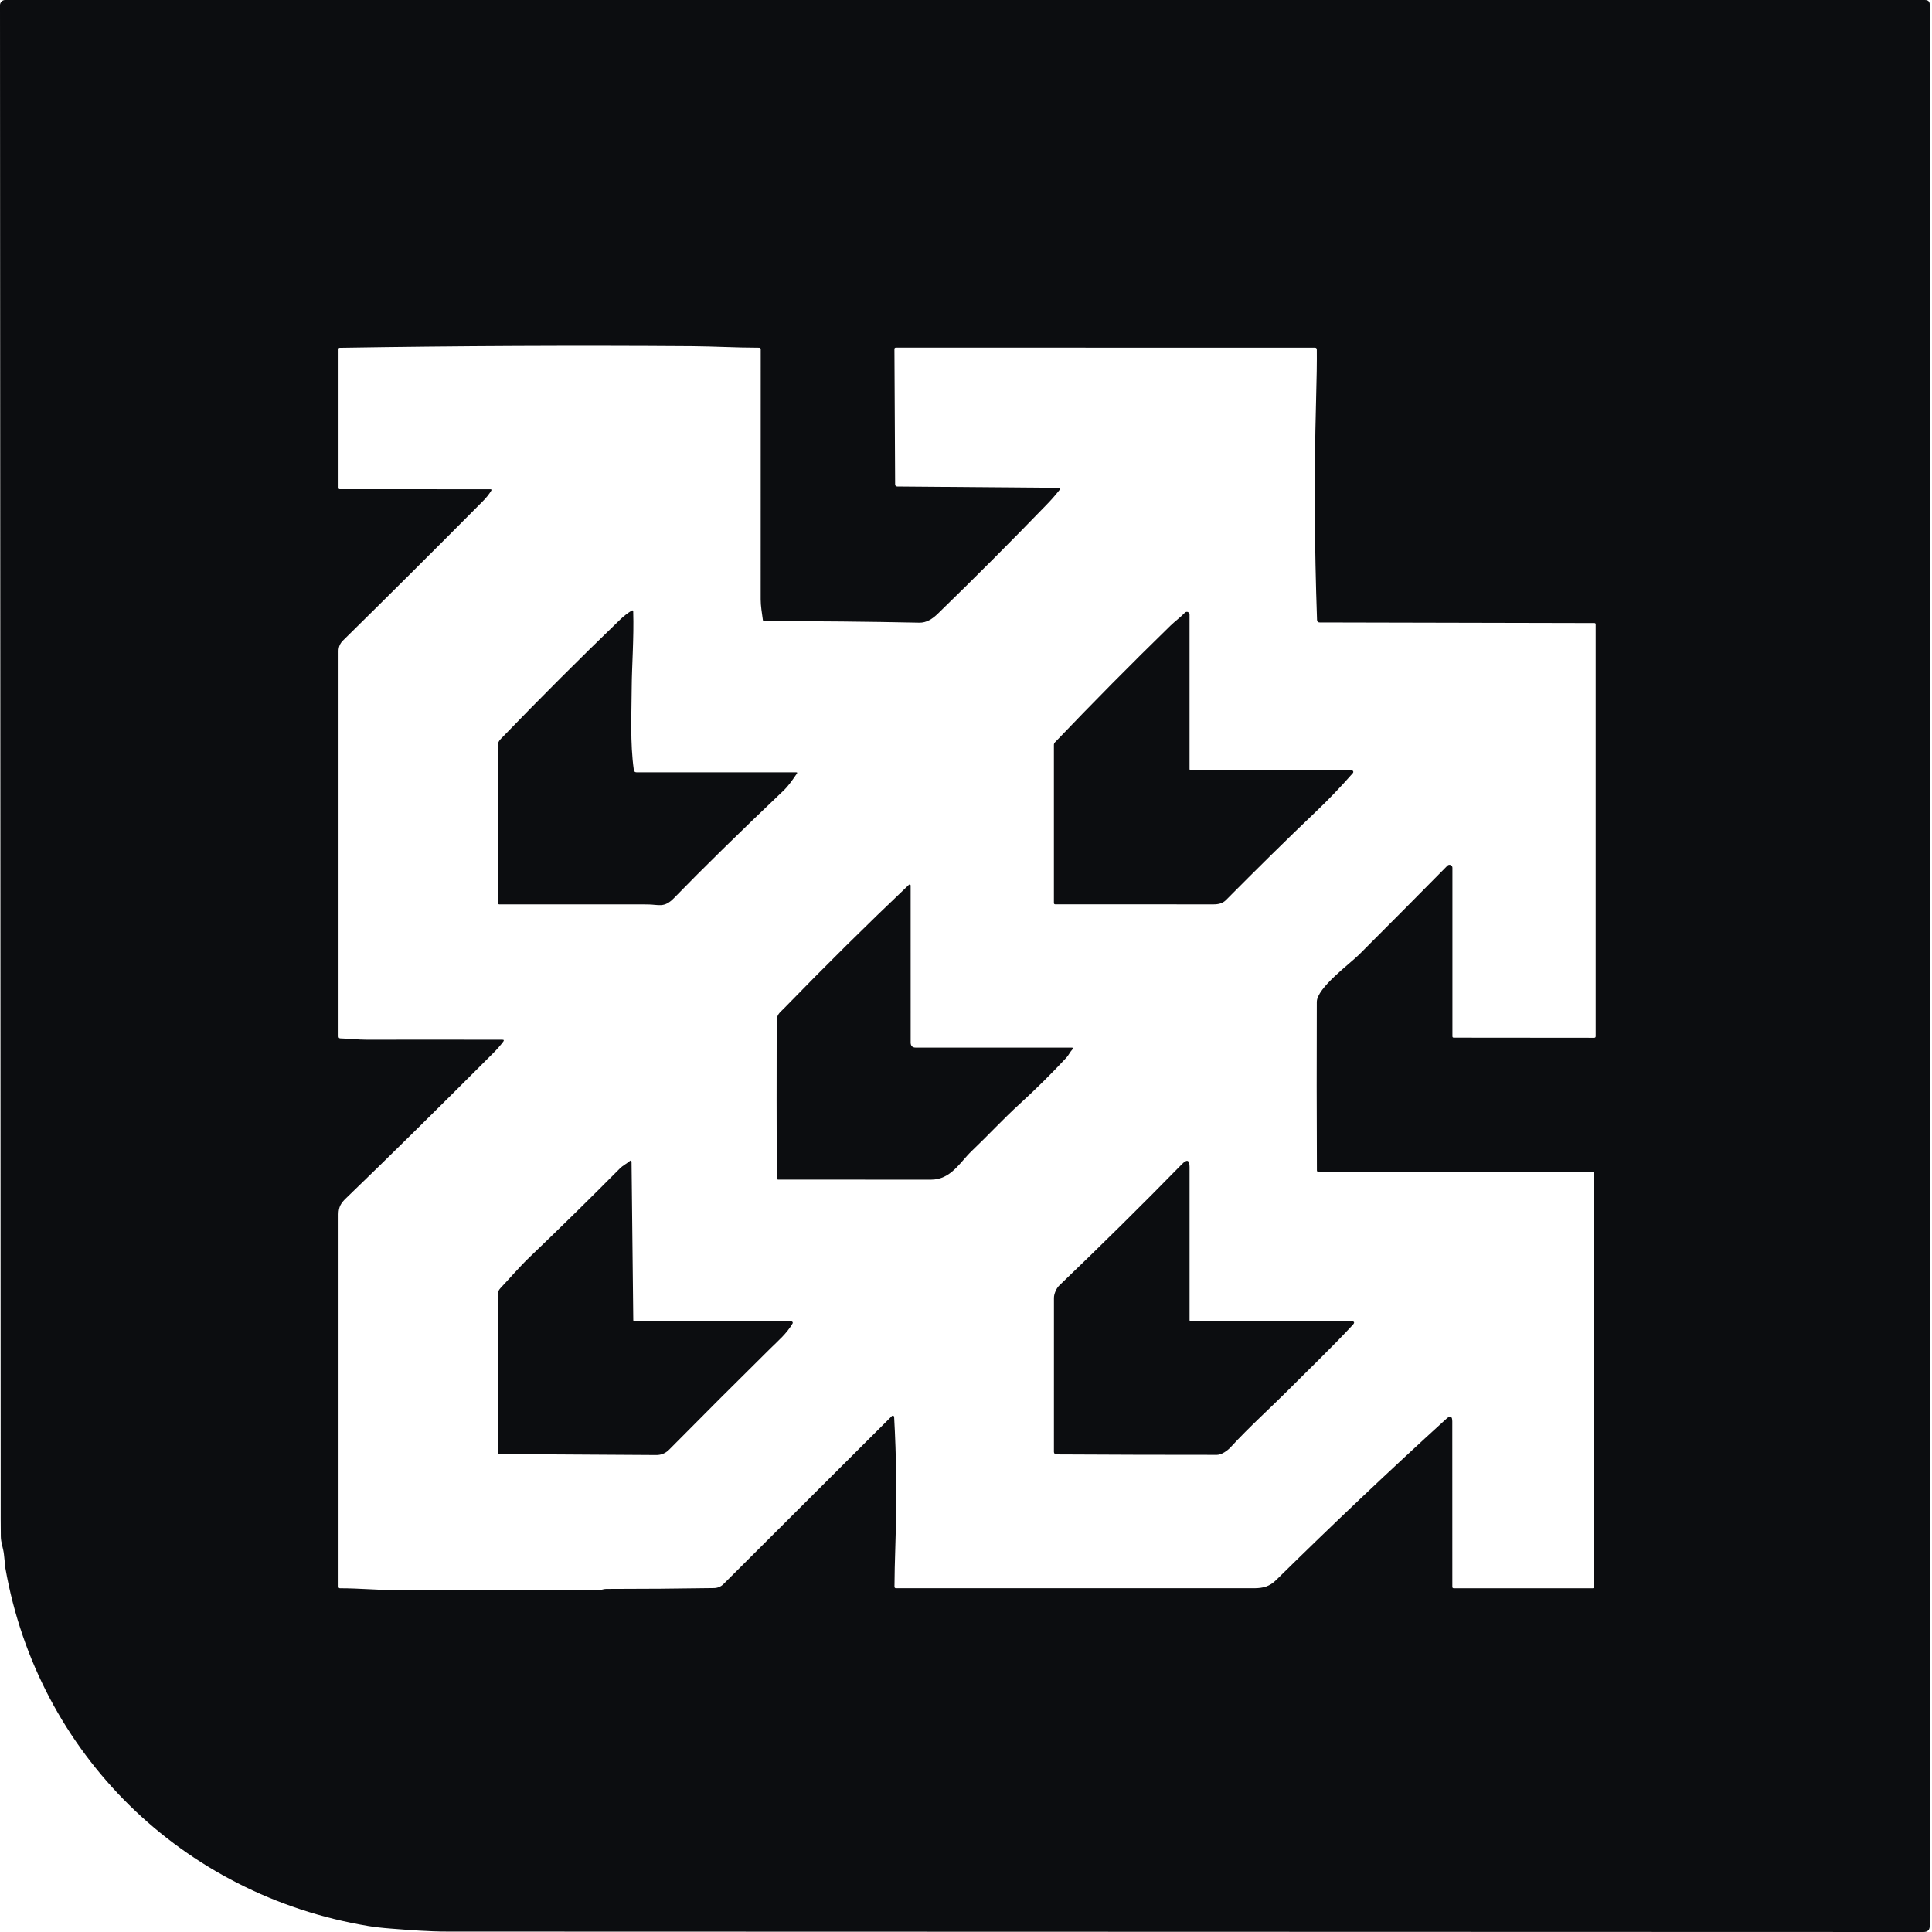
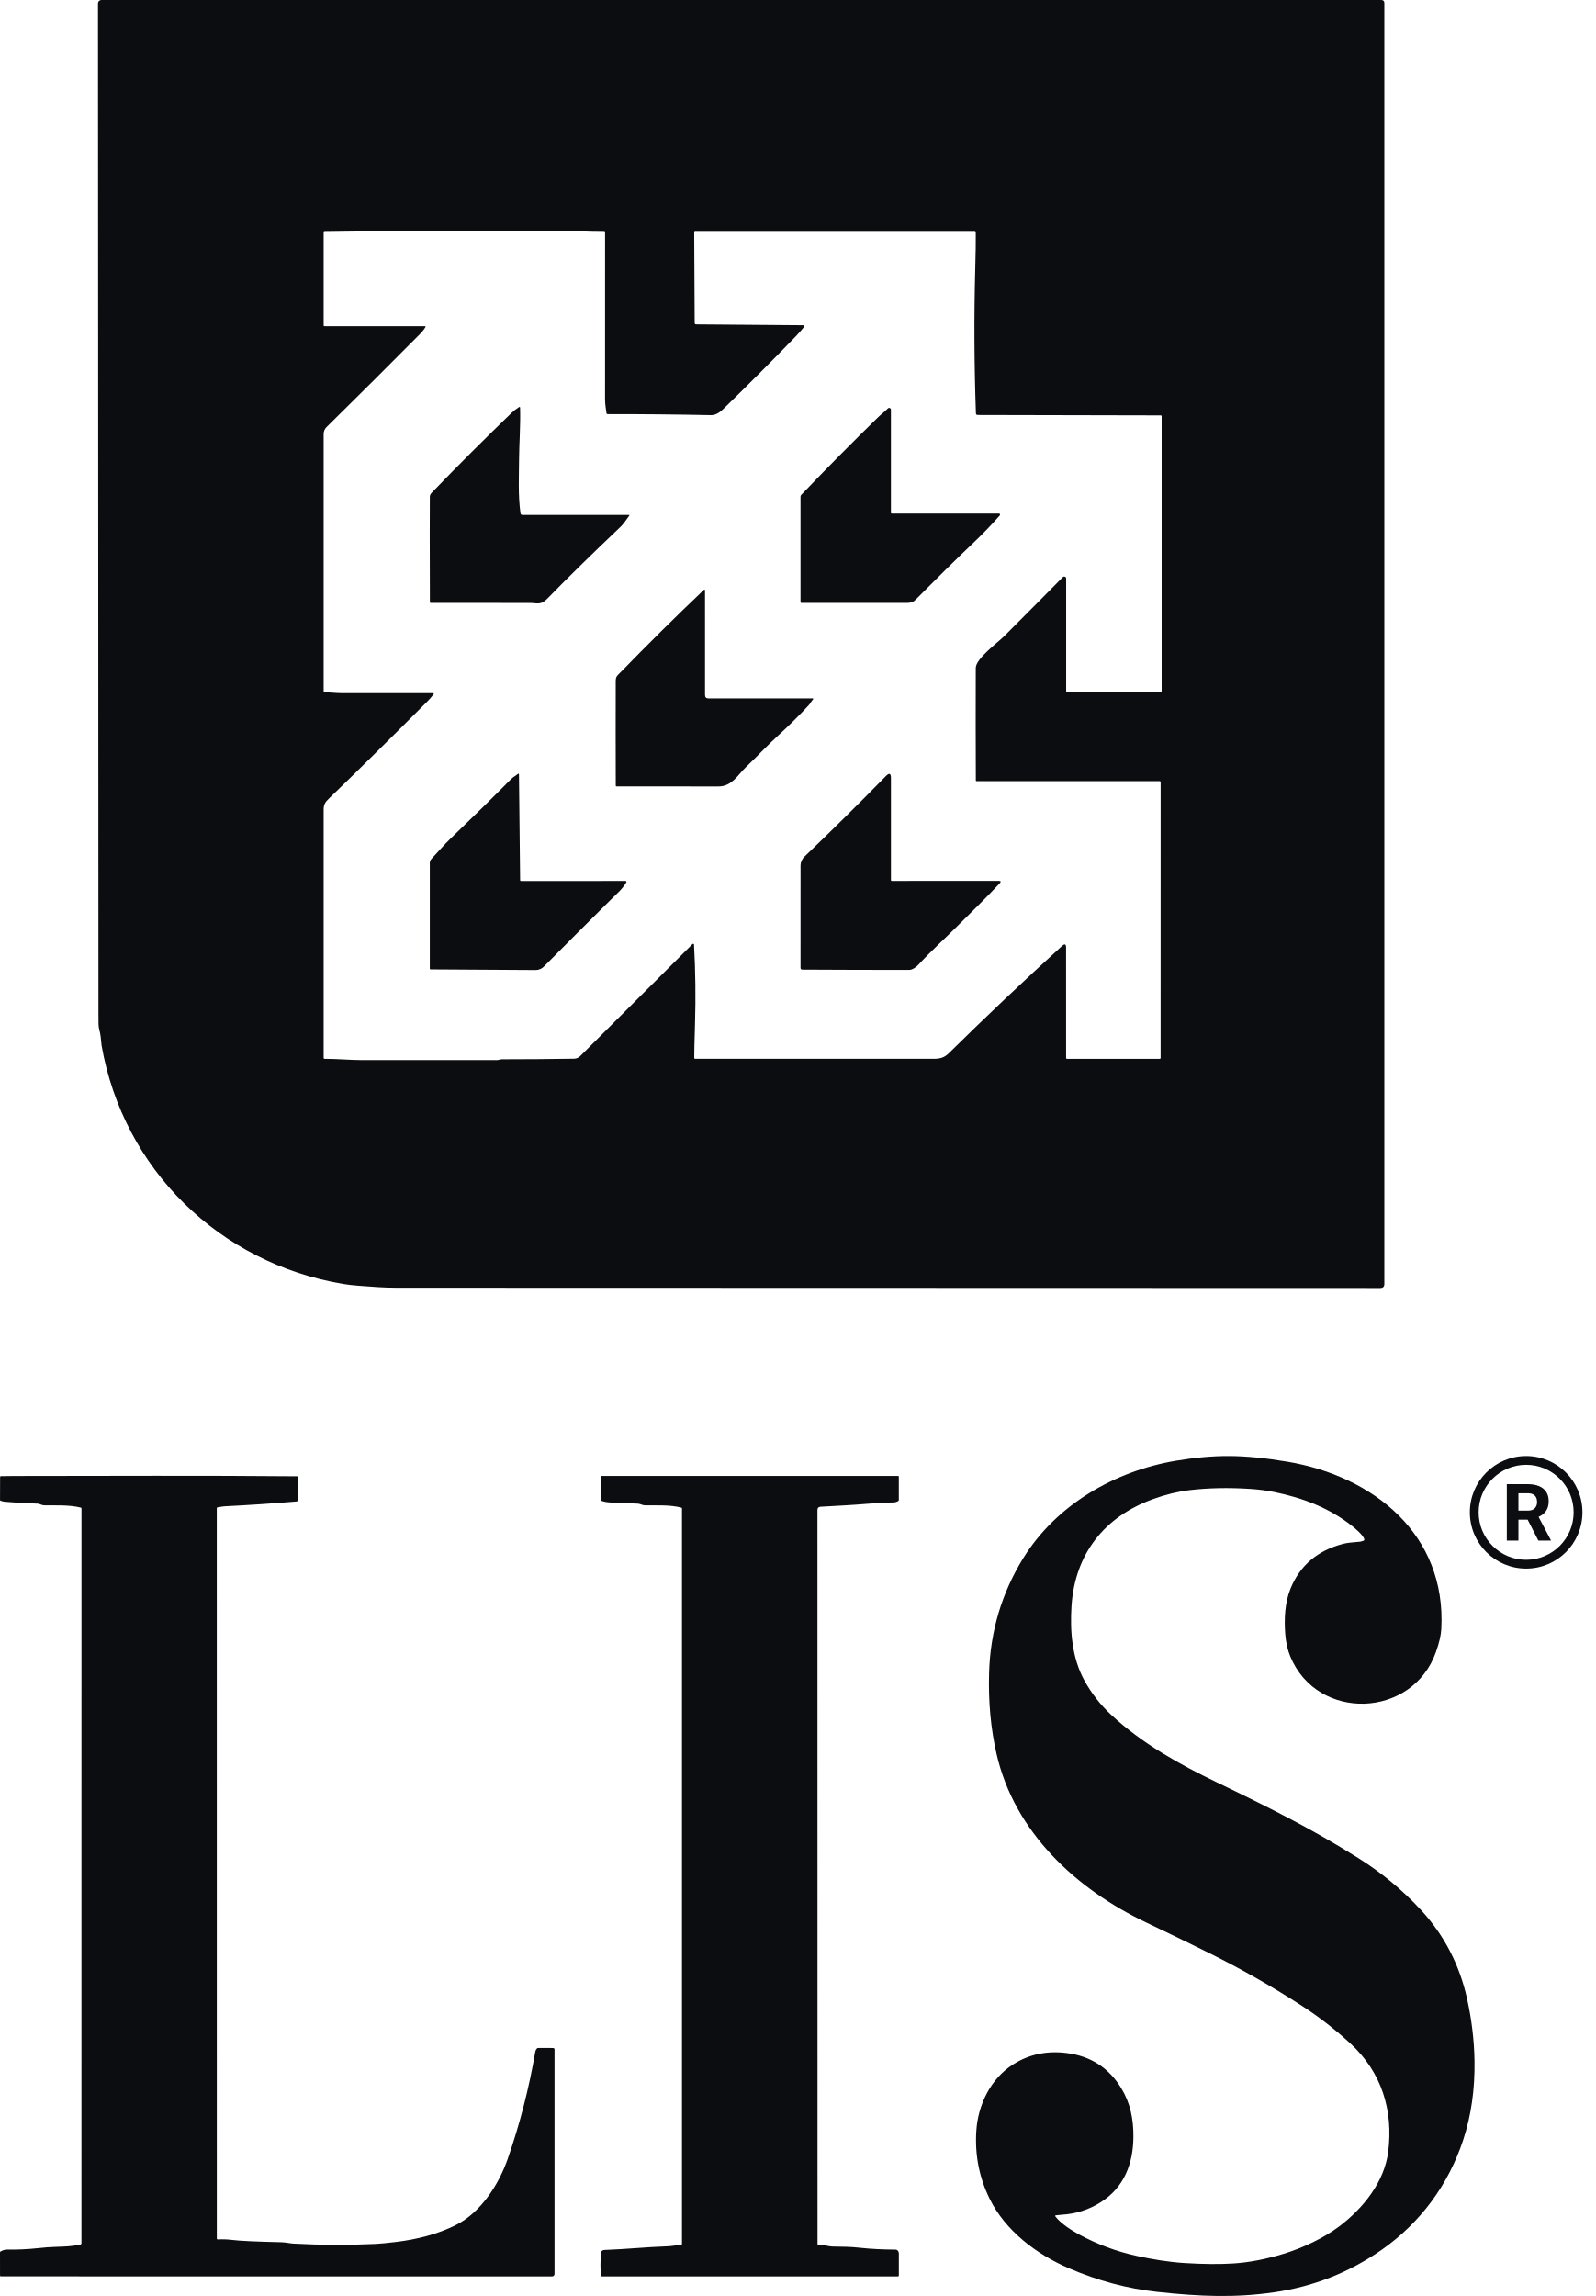
- <svg xmlns="http://www.w3.org/2000/svg" width="92" height="92" viewBox="0 0 92 92" fill="none">
-   <path d="M17.528 91.714C8.681 90.237 1.814 83.529 0.257 74.676C0.255 74.664 0.232 74.447 0.189 74.026C0.158 73.72 0.041 73.461 0.039 73.166C0.036 72.893 0.034 72.62 0.033 72.348C0.022 48.32 0.011 24.285 0 0.242C0 0.178 0.026 0.116 0.071 0.071C0.116 0.026 0.178 0 0.242 0L91.672 0.001C91.819 0.001 91.892 0.074 91.892 0.221V91.709C91.892 91.903 91.795 92 91.6 92C68.18 91.99 44.754 91.984 21.32 91.98C20.404 91.98 19.518 91.908 18.609 91.838C18.205 91.808 17.844 91.766 17.528 91.714ZM68.874 67.563C69.063 67.391 69.157 67.433 69.157 67.689L69.159 75.562C69.159 75.608 69.182 75.631 69.228 75.631H75.841C75.887 75.631 75.91 75.608 75.91 75.563L75.912 55.864C75.912 55.819 75.89 55.796 75.845 55.796H62.775C62.732 55.796 62.71 55.775 62.71 55.733C62.698 53.06 62.696 50.387 62.705 47.713C62.706 47.044 64.285 45.89 64.723 45.453C66.123 44.053 67.524 42.643 68.925 41.223C68.944 41.203 68.969 41.19 68.996 41.184C69.023 41.179 69.051 41.182 69.076 41.192C69.102 41.203 69.124 41.22 69.139 41.243C69.155 41.266 69.163 41.293 69.163 41.321V49.349C69.163 49.392 69.185 49.413 69.228 49.413L75.912 49.419C75.96 49.419 75.984 49.395 75.984 49.347V29.73C75.984 29.689 75.964 29.669 75.923 29.669L62.845 29.64C62.761 29.64 62.718 29.599 62.716 29.515C62.593 26.023 62.577 22.593 62.667 19.223C62.7 18.036 62.712 17.177 62.705 16.646C62.704 16.585 62.673 16.555 62.613 16.555L42.664 16.553C42.615 16.553 42.591 16.578 42.592 16.626L42.625 23.058C42.626 23.13 42.662 23.166 42.732 23.166L50.399 23.228C50.411 23.228 50.424 23.232 50.434 23.238C50.445 23.245 50.453 23.254 50.458 23.265C50.464 23.277 50.466 23.289 50.464 23.301C50.463 23.314 50.458 23.325 50.45 23.335C50.26 23.576 50.059 23.805 49.848 24.022C48.148 25.78 46.42 27.512 44.665 29.217C44.401 29.473 44.12 29.658 43.778 29.651C41.318 29.6 38.858 29.576 36.397 29.579C36.355 29.579 36.332 29.558 36.326 29.516C36.283 29.191 36.223 28.86 36.223 28.537C36.221 24.574 36.222 20.607 36.225 16.636C36.225 16.584 36.198 16.557 36.144 16.557C35.074 16.557 33.968 16.492 32.941 16.485C27.357 16.445 21.77 16.471 16.181 16.561C16.141 16.561 16.121 16.581 16.121 16.622V23.229C16.121 23.273 16.142 23.295 16.185 23.295L23.345 23.296C23.406 23.296 23.42 23.322 23.388 23.372C23.283 23.543 23.149 23.71 22.984 23.875C20.766 26.11 18.547 28.321 16.325 30.508C16.261 30.572 16.209 30.648 16.174 30.731C16.139 30.815 16.121 30.905 16.121 30.995V49.354C16.121 49.416 16.151 49.447 16.213 49.448C16.636 49.458 17.05 49.512 17.464 49.511C19.615 49.506 21.77 49.507 23.928 49.512C23.995 49.512 24.009 49.539 23.97 49.593C23.845 49.765 23.683 49.95 23.483 50.151C20.736 52.902 18.402 55.204 16.479 57.057C16.242 57.284 16.121 57.469 16.121 57.822C16.121 63.733 16.121 69.645 16.121 75.558C16.121 75.607 16.145 75.631 16.194 75.631C17.097 75.63 18.051 75.722 18.89 75.722C22.095 75.723 25.301 75.723 28.507 75.722C28.631 75.722 28.727 75.663 28.864 75.663C30.594 75.663 32.309 75.649 34.01 75.622C34.175 75.618 34.333 75.551 34.45 75.434L42.471 67.431C42.48 67.422 42.491 67.416 42.503 67.414C42.514 67.411 42.527 67.412 42.538 67.417C42.549 67.421 42.559 67.429 42.566 67.439C42.574 67.448 42.578 67.46 42.578 67.472C42.683 69.356 42.707 71.254 42.648 73.168C42.611 74.367 42.593 75.162 42.594 75.554C42.594 75.604 42.62 75.63 42.672 75.63C48.349 75.632 54.027 75.632 59.705 75.63C60.167 75.63 60.465 75.54 60.776 75.233C63.48 72.571 66.179 70.015 68.874 67.563Z" fill="#0C0D10" />
-   <path d="M30.182 36.663C30.193 36.739 30.237 36.778 30.315 36.778L37.916 36.779C37.964 36.779 37.974 36.798 37.947 36.837C37.688 37.22 37.487 37.479 37.345 37.614C35.201 39.652 33.453 41.368 32.099 42.761C31.62 43.256 31.373 43.067 30.814 43.067C28.469 43.067 26.124 43.066 23.778 43.065C23.732 43.065 23.71 43.042 23.71 42.996C23.697 39.181 23.696 36.676 23.706 35.481C23.707 35.38 23.753 35.282 23.846 35.187C25.708 33.258 27.603 31.363 29.532 29.502C29.697 29.343 29.876 29.203 30.07 29.082C30.123 29.049 30.151 29.063 30.153 29.126C30.192 30.321 30.087 31.776 30.082 32.692C30.075 34.002 30 35.364 30.182 36.663Z" fill="#0C0D10" />
-   <path d="M56.712 36.683L64.367 36.684C64.382 36.684 64.396 36.689 64.408 36.697C64.42 36.704 64.43 36.716 64.436 36.729C64.442 36.742 64.444 36.757 64.442 36.771C64.44 36.785 64.434 36.799 64.425 36.81C63.858 37.457 63.275 38.067 62.674 38.639C61.217 40.025 59.795 41.436 58.379 42.861C58.224 43.017 58.026 43.065 57.791 43.065C55.279 43.067 52.765 43.067 50.252 43.063C50.208 43.063 50.186 43.041 50.186 42.998V35.473C50.186 35.425 50.202 35.385 50.234 35.351C52.039 33.462 53.874 31.608 55.74 29.789C55.943 29.591 56.212 29.396 56.425 29.174C56.442 29.155 56.465 29.143 56.49 29.138C56.515 29.132 56.541 29.134 56.565 29.144C56.588 29.153 56.608 29.17 56.623 29.191C56.637 29.212 56.645 29.237 56.645 29.262V36.616C56.645 36.661 56.667 36.683 56.712 36.683Z" fill="#0C0D10" />
-   <path d="M43.609 49.886H51.028C51.107 49.886 51.12 49.914 51.067 49.971C50.952 50.095 50.884 50.255 50.77 50.376C50.067 51.131 49.334 51.856 48.574 52.551C47.774 53.28 47.056 54.062 46.275 54.806C45.715 55.339 45.286 56.174 44.334 56.174C41.907 56.175 39.482 56.175 37.059 56.171C37.012 56.171 36.989 56.147 36.988 56.1C36.98 53.61 36.979 51.124 36.985 48.642C36.985 48.299 37.124 48.233 37.342 48.009C39.291 46.002 41.272 44.043 43.285 42.13C43.292 42.124 43.3 42.12 43.309 42.118C43.318 42.117 43.327 42.118 43.335 42.121C43.344 42.125 43.351 42.131 43.356 42.138C43.361 42.146 43.364 42.155 43.364 42.164L43.365 49.642C43.365 49.804 43.446 49.886 43.609 49.886Z" fill="#0C0D10" />
-   <path d="M30.225 62.928L37.686 62.925C37.698 62.925 37.709 62.929 37.719 62.934C37.729 62.94 37.737 62.949 37.743 62.958C37.749 62.968 37.752 62.98 37.752 62.991C37.751 63.002 37.748 63.013 37.742 63.023C37.449 63.518 37.078 63.824 36.675 64.222C35.031 65.847 33.424 67.453 31.854 69.041C31.776 69.12 31.684 69.182 31.581 69.225C31.479 69.267 31.37 69.289 31.259 69.288L23.77 69.242C23.726 69.242 23.704 69.22 23.704 69.176V61.65C23.704 61.537 23.747 61.428 23.825 61.346C24.285 60.859 24.733 60.33 25.216 59.867C26.671 58.474 28.108 57.063 29.526 55.633C29.653 55.505 29.837 55.415 29.98 55.294C30.042 55.243 30.073 55.258 30.074 55.339L30.156 62.858C30.156 62.905 30.179 62.928 30.225 62.928Z" fill="#0C0D10" />
-   <path d="M56.71 62.922L64.341 62.918C64.498 62.918 64.523 62.976 64.416 63.092C63.403 64.183 62.324 65.211 61.274 66.265C60.593 66.95 59.459 67.978 58.612 68.905C58.466 69.067 58.176 69.279 57.955 69.279C55.444 69.28 52.894 69.273 50.303 69.258C50.272 69.258 50.242 69.245 50.221 69.224C50.199 69.202 50.187 69.172 50.187 69.142C50.185 66.707 50.185 64.26 50.188 61.801C50.188 61.607 50.306 61.342 50.446 61.209C52.423 59.316 54.371 57.39 56.289 55.43C56.527 55.187 56.646 55.235 56.646 55.575V62.859C56.646 62.901 56.667 62.922 56.71 62.922Z" fill="#0C0D10" />
+ <svg xmlns="http://www.w3.org/2000/svg" width="114" height="164" viewBox="0 0 114 164" fill="none">
+   <path d="M24.528 91.714C15.681 90.237 8.814 83.529 7.257 74.676C7.255 74.664 7.232 74.447 7.189 74.026C7.158 73.72 7.041 73.461 7.039 73.166C7.036 72.893 7.034 72.62 7.033 72.348C7.022 48.32 7.011 24.285 7 0.242C7 0.178 7.026 0.116 7.071 0.071C7.116 0.026 7.178 0 7.242 0L98.672 0.001C98.819 0.001 98.892 0.074 98.892 0.221V91.709C98.892 91.903 98.795 92 98.6 92C75.18 91.99 51.754 91.984 28.32 91.98C27.404 91.98 26.518 91.908 25.609 91.838C25.205 91.808 24.844 91.766 24.528 91.714ZM75.874 67.563C76.063 67.391 76.157 67.433 76.157 67.689L76.159 75.562C76.159 75.608 76.182 75.631 76.228 75.631H82.841C82.887 75.631 82.91 75.608 82.91 75.563L82.912 55.864C82.912 55.819 82.89 55.796 82.845 55.796H69.775C69.732 55.796 69.71 55.775 69.71 55.733C69.698 53.06 69.696 50.387 69.705 47.713C69.706 47.044 71.285 45.89 71.723 45.453C73.123 44.053 74.524 42.643 75.925 41.223C75.944 41.203 75.969 41.19 75.996 41.184C76.023 41.179 76.051 41.182 76.076 41.192C76.102 41.203 76.124 41.22 76.139 41.243C76.155 41.266 76.163 41.293 76.163 41.321V49.349C76.163 49.392 76.185 49.413 76.228 49.413L82.912 49.419C82.96 49.419 82.984 49.395 82.984 49.347V29.73C82.984 29.689 82.964 29.669 82.923 29.669L69.845 29.64C69.761 29.64 69.718 29.599 69.716 29.515C69.593 26.023 69.576 22.593 69.668 19.223C69.7 18.036 69.712 17.177 69.705 16.646C69.704 16.585 69.673 16.555 69.613 16.555L49.664 16.553C49.615 16.553 49.591 16.578 49.592 16.626L49.625 23.058C49.626 23.13 49.662 23.166 49.732 23.166L57.399 23.228C57.411 23.228 57.424 23.232 57.434 23.238C57.445 23.245 57.453 23.254 57.458 23.265C57.464 23.277 57.466 23.289 57.464 23.301C57.463 23.314 57.458 23.325 57.45 23.335C57.26 23.576 57.059 23.805 56.848 24.022C55.148 25.78 53.42 27.512 51.665 29.217C51.401 29.473 51.12 29.658 50.778 29.651C48.318 29.6 45.858 29.576 43.397 29.579C43.355 29.579 43.332 29.558 43.326 29.516C43.283 29.191 43.223 28.86 43.223 28.537C43.221 24.574 43.222 20.607 43.225 16.636C43.225 16.584 43.198 16.557 43.144 16.557C42.074 16.557 40.968 16.492 39.941 16.485C34.357 16.445 28.77 16.471 23.181 16.561C23.141 16.561 23.121 16.581 23.121 16.622V23.229C23.121 23.273 23.142 23.295 23.185 23.295L30.345 23.296C30.406 23.296 30.42 23.322 30.388 23.372C30.283 23.543 30.149 23.71 29.984 23.875C27.766 26.11 25.547 28.321 23.325 30.508C23.261 30.572 23.209 30.648 23.174 30.731C23.139 30.815 23.121 30.905 23.121 30.995V49.354C23.121 49.416 23.151 49.447 23.213 49.448C23.636 49.458 24.05 49.512 24.464 49.511C26.615 49.506 28.77 49.507 30.928 49.512C30.995 49.512 31.009 49.539 30.97 49.593C30.845 49.765 30.683 49.95 30.483 50.151C27.736 52.902 25.402 55.204 23.479 57.057C23.242 57.284 23.121 57.469 23.121 57.822C23.121 63.733 23.121 69.645 23.121 75.558C23.121 75.607 23.145 75.631 23.194 75.631C24.097 75.63 25.051 75.722 25.89 75.722C29.095 75.723 32.301 75.723 35.507 75.722C35.631 75.722 35.727 75.663 35.864 75.663C37.594 75.663 39.309 75.649 41.01 75.622C41.175 75.618 41.333 75.551 41.45 75.434L49.471 67.431C49.48 67.422 49.491 67.416 49.503 67.414C49.514 67.411 49.527 67.412 49.538 67.417C49.549 67.421 49.559 67.429 49.566 67.439C49.574 67.448 49.578 67.46 49.578 67.472C49.683 69.356 49.707 71.254 49.648 73.168C49.611 74.367 49.593 75.162 49.594 75.554C49.594 75.604 49.62 75.63 49.672 75.63C55.349 75.632 61.027 75.632 66.705 75.63C67.168 75.63 67.465 75.54 67.776 75.233C70.48 72.571 73.179 70.015 75.874 67.563Z" fill="#0C0D10" />
+   <path d="M37.182 36.663C37.193 36.739 37.237 36.778 37.315 36.778L44.916 36.779C44.964 36.779 44.974 36.798 44.947 36.837C44.688 37.22 44.487 37.479 44.345 37.614C42.201 39.652 40.453 41.368 39.099 42.761C38.62 43.256 38.373 43.067 37.814 43.067C35.469 43.067 33.124 43.066 30.778 43.065C30.732 43.065 30.71 43.042 30.71 42.996C30.697 39.181 30.696 36.676 30.706 35.481C30.707 35.38 30.753 35.282 30.846 35.187C32.708 33.258 34.603 31.363 36.532 29.502C36.697 29.343 36.876 29.203 37.07 29.082C37.123 29.049 37.151 29.063 37.153 29.126C37.192 30.321 37.087 31.776 37.082 32.692C37.075 34.002 37 35.364 37.182 36.663Z" fill="#0C0D10" />
+   <path d="M63.712 36.683L71.367 36.684C71.382 36.684 71.396 36.689 71.408 36.697C71.42 36.704 71.43 36.716 71.436 36.729C71.442 36.742 71.444 36.757 71.442 36.771C71.44 36.785 71.434 36.799 71.425 36.81C70.858 37.457 70.275 38.067 69.674 38.639C68.217 40.025 66.795 41.436 65.379 42.861C65.224 43.017 65.026 43.065 64.791 43.065C62.279 43.067 59.765 43.067 57.252 43.063C57.208 43.063 57.186 43.041 57.186 42.998V35.473C57.186 35.425 57.202 35.385 57.234 35.351C59.039 33.462 60.874 31.608 62.74 29.789C62.943 29.591 63.212 29.396 63.425 29.174C63.442 29.155 63.465 29.143 63.49 29.138C63.515 29.132 63.541 29.134 63.565 29.144C63.588 29.153 63.608 29.17 63.623 29.191C63.637 29.212 63.645 29.237 63.645 29.262V36.616C63.645 36.661 63.667 36.683 63.712 36.683Z" fill="#0C0D10" />
+   <path d="M50.609 49.886H58.028C58.107 49.886 58.12 49.914 58.067 49.971C57.952 50.095 57.884 50.255 57.77 50.376C57.067 51.131 56.334 51.856 55.574 52.551C54.774 53.28 54.056 54.062 53.275 54.806C52.715 55.339 52.286 56.174 51.334 56.174C48.907 56.175 46.482 56.175 44.059 56.171C44.012 56.171 43.989 56.147 43.988 56.1C43.98 53.61 43.979 51.124 43.985 48.642C43.985 48.299 44.124 48.233 44.342 48.009C46.291 46.002 48.272 44.043 50.285 42.13C50.292 42.124 50.3 42.12 50.309 42.118C50.318 42.117 50.327 42.118 50.335 42.121C50.344 42.125 50.351 42.131 50.356 42.138C50.361 42.146 50.364 42.155 50.364 42.164L50.365 49.642C50.365 49.804 50.446 49.886 50.609 49.886Z" fill="#0C0D10" />
+   <path d="M37.225 62.928L44.686 62.925C44.698 62.925 44.709 62.929 44.719 62.934C44.729 62.94 44.737 62.949 44.743 62.958C44.749 62.968 44.752 62.98 44.752 62.991C44.751 63.002 44.748 63.013 44.742 63.023C44.449 63.518 44.078 63.824 43.675 64.222C42.031 65.847 40.424 67.453 38.854 69.041C38.776 69.12 38.684 69.182 38.581 69.225C38.479 69.267 38.37 69.289 38.259 69.288L30.77 69.242C30.726 69.242 30.704 69.22 30.704 69.176V61.65C30.704 61.537 30.747 61.428 30.825 61.346C31.285 60.859 31.733 60.33 32.216 59.867C33.671 58.474 35.108 57.063 36.526 55.633C36.653 55.505 36.837 55.415 36.98 55.294C37.042 55.243 37.073 55.258 37.074 55.339L37.156 62.858C37.156 62.905 37.179 62.928 37.225 62.928Z" fill="#0C0D10" />
+   <path d="M63.71 62.922L71.341 62.918C71.498 62.918 71.523 62.976 71.416 63.092C70.403 64.183 69.324 65.211 68.274 66.265C67.593 66.95 66.459 67.978 65.612 68.905C65.466 69.067 65.176 69.279 64.955 69.279C62.444 69.28 59.894 69.273 57.303 69.258C57.272 69.258 57.242 69.245 57.221 69.224C57.199 69.202 57.187 69.172 57.187 69.142C57.185 66.707 57.185 64.26 57.188 61.801C57.188 61.607 57.306 61.342 57.446 61.209C59.423 59.316 61.371 57.39 63.289 55.43C63.527 55.187 63.646 55.235 63.646 55.575V62.859C63.646 62.901 63.667 62.922 63.71 62.922Z" fill="#0C0D10" />
+   <path d="M75.389 158.314C75.776 158.837 76.637 159.364 77.1 159.614C78.397 160.316 79.767 160.824 81.211 161.139C82.34 161.385 83.464 161.574 84.638 161.648C85.99 161.732 87.162 161.741 88.155 161.674C89.273 161.598 90.459 161.367 91.712 160.982C93.097 160.554 94.564 159.862 95.669 159.03C97.37 157.75 98.896 155.853 99.168 153.702C99.546 150.721 98.686 148.006 96.469 145.964C95.385 144.966 94.25 144.082 93.064 143.313C90.903 141.91 88.667 140.637 86.356 139.492C84.879 138.76 83.395 138.04 81.905 137.333C76.879 134.95 72.467 130.873 71.187 125.27C70.776 123.473 70.599 121.552 70.657 119.509C70.741 116.54 71.549 113.812 73.082 111.322C75.45 107.475 79.631 105.074 84.004 104.337C85.369 104.107 86.638 103.994 87.811 104C89.015 104.006 90.401 104.142 91.968 104.406C98.106 105.44 103.328 109.59 102.961 116.358C102.938 116.799 102.811 117.346 102.581 117.997C100.902 122.753 94.108 122.985 92.173 118.317C91.978 117.844 91.857 117.307 91.811 116.706C91.73 115.626 91.785 114.478 92.186 113.484C92.857 111.823 94.113 110.752 95.953 110.272C96.19 110.21 96.59 110.16 97.154 110.12C97.198 110.117 97.286 110.093 97.417 110.046C97.447 110.036 97.462 110.015 97.461 109.984C97.457 109.694 96.742 109.119 96.587 108.997C94.953 107.704 93.06 106.985 91.012 106.57C90.484 106.462 89.918 106.389 89.315 106.349C87.765 106.249 86.32 106.278 84.982 106.437C84.15 106.535 83.283 106.747 82.38 107.073C78.898 108.326 76.784 110.993 76.545 114.727C76.429 116.527 76.585 118.441 77.472 120.048C77.977 120.964 78.618 121.782 79.394 122.502C81.589 124.536 84.24 126.019 86.918 127.307C90.712 129.134 93.662 130.605 97.03 132.718C98.685 133.757 100.174 134.989 101.495 136.413C103.16 138.21 104.264 140.342 104.799 142.753C105.132 144.253 105.31 145.739 105.333 147.21C105.364 149.241 105.095 151.12 104.527 152.846C103.471 156.056 101.466 158.768 98.71 160.696C96.395 162.316 93.835 163.329 91.027 163.735C88.267 164.135 85.767 164.047 82.647 163.705C80.528 163.473 78.429 162.91 76.35 162.015C74.02 161.012 71.819 159.328 70.703 157.069C69.949 155.543 69.63 153.915 69.746 152.185C69.871 150.324 70.774 148.481 72.359 147.467C73.499 146.737 74.785 146.463 76.216 146.647C77.913 146.865 79.204 147.697 80.09 149.142C80.747 150.213 80.975 151.36 80.966 152.63C80.953 154.543 80.305 156.246 78.634 157.303C77.794 157.833 76.874 158.13 75.874 158.194C75.678 158.206 75.527 158.221 75.421 158.237C75.413 158.238 75.405 158.241 75.399 158.247C75.392 158.252 75.387 158.259 75.384 158.266C75.38 158.274 75.379 158.283 75.38 158.291C75.381 158.299 75.385 158.307 75.389 158.314Z" fill="#0C0D10" />
+   <path d="M5.771 107.685C4.936 107.477 4.008 107.536 3.153 107.521C2.984 107.518 2.824 107.406 2.691 107.402C1.907 107.379 1.125 107.334 0.344 107.266C0.276 107.261 0.177 107.238 0.046 107.197C0.017 107.188 0.002 107.168 0.002 107.136L0.007 105.505C0.007 105.462 0.029 105.44 0.072 105.439C0.377 105.431 0.678 105.427 0.976 105.427C7.737 105.423 14.502 105.385 21.262 105.448C21.297 105.448 21.314 105.465 21.314 105.499L21.312 107.082C21.312 107.124 21.296 107.165 21.267 107.196C21.239 107.227 21.2 107.246 21.158 107.249C19.451 107.392 17.76 107.506 16.086 107.59C15.897 107.598 15.726 107.647 15.539 107.667C15.505 107.67 15.487 107.689 15.487 107.723L15.489 159.896C15.489 159.905 15.491 159.914 15.495 159.922C15.498 159.93 15.503 159.938 15.51 159.944C15.517 159.95 15.524 159.954 15.533 159.958C15.541 159.961 15.55 159.962 15.559 159.961C15.898 159.941 16.244 159.953 16.598 159.998C17.121 160.064 18.299 160.119 20.134 160.161C20.379 160.167 20.717 160.245 21.008 160.26C22.945 160.365 24.882 160.372 26.82 160.281C27.163 160.264 27.659 160.217 28.308 160.138C29.792 159.958 31.265 159.586 32.575 158.927C34.341 158.037 35.632 156.042 36.272 154.2C37.132 151.728 37.789 149.177 38.241 146.548C38.256 146.462 38.295 146.386 38.359 146.318C38.381 146.296 38.406 146.285 38.437 146.285L39.503 146.286C39.577 146.286 39.614 146.323 39.614 146.396V162.428C39.614 162.473 39.595 162.517 39.563 162.549C39.53 162.582 39.486 162.6 39.44 162.6L0.072 162.598C0.025 162.598 0.002 162.575 0.002 162.529L0 160.885C3.5274e-05 160.871 0.004 160.858 0.011 160.846C0.018 160.835 0.028 160.825 0.04 160.819C0.183 160.746 0.324 160.684 0.49 160.686C1.235 160.698 1.976 160.664 2.715 160.584C3.186 160.533 3.592 160.503 3.934 160.493C4.673 160.469 5.164 160.455 5.734 160.325C5.791 160.312 5.819 160.276 5.819 160.217L5.821 107.75C5.821 107.715 5.804 107.694 5.771 107.685Z" fill="#0C0D10" />
+   <path d="M48.672 107.689C47.863 107.471 46.905 107.536 46.068 107.522C45.882 107.518 45.733 107.408 45.557 107.402C44.897 107.376 44.236 107.348 43.576 107.316C43.361 107.305 43.151 107.265 42.948 107.195C42.921 107.186 42.908 107.167 42.908 107.139L42.909 105.484C42.909 105.442 42.929 105.422 42.97 105.422H64.156C64.19 105.422 64.207 105.439 64.208 105.473V107.142C64.208 107.155 64.204 107.169 64.198 107.181C64.192 107.193 64.182 107.202 64.171 107.21C64.065 107.278 63.95 107.312 63.827 107.314C62.617 107.332 61.335 107.48 60.222 107.533C59.721 107.556 59.186 107.586 58.615 107.624C58.468 107.633 58.395 107.712 58.395 107.858L58.401 160.284C58.401 160.293 58.403 160.302 58.407 160.311C58.41 160.319 58.416 160.327 58.423 160.333C58.429 160.339 58.437 160.344 58.446 160.347C58.455 160.35 58.464 160.352 58.473 160.351C58.846 160.323 59.161 160.465 59.498 160.468C59.831 160.472 60.164 160.479 60.497 160.487C60.758 160.493 61.09 160.518 61.494 160.562C62.238 160.642 63.059 160.683 63.956 160.687C64.111 160.688 64.207 160.802 64.21 160.96C64.216 161.46 64.216 161.979 64.21 162.518C64.21 162.573 64.182 162.601 64.127 162.601L42.979 162.599C42.962 162.599 42.945 162.592 42.933 162.58C42.92 162.568 42.913 162.552 42.912 162.535C42.889 162.035 42.889 161.527 42.912 161.009C42.921 160.817 43.014 160.718 43.191 160.712C44.699 160.659 46.199 160.499 47.707 160.45C48.019 160.44 48.339 160.366 48.671 160.335C48.684 160.334 48.696 160.328 48.705 160.318C48.714 160.308 48.719 160.295 48.719 160.282L48.719 107.75C48.719 107.717 48.704 107.697 48.672 107.689Z" fill="#0C0D10" />
+   <path fill-rule="evenodd" clip-rule="evenodd" d="M109.022 111.414C110.896 111.414 112.415 109.895 112.415 108.021C112.415 106.147 110.896 104.628 109.022 104.628C107.148 104.628 105.628 106.147 105.628 108.021C105.628 109.895 107.148 111.414 109.022 111.414ZM109.022 112.042C111.243 112.042 113.044 110.242 113.044 108.021C113.044 105.8 111.243 104 109.022 104C106.801 104 105 105.8 105 108.021C105 110.242 106.801 112.042 109.022 112.042Z" fill="#0C0D10" />
+   <path d="M107.641 106.01H109.144C109.452 106.01 109.717 106.056 109.938 106.148C110.162 106.24 110.333 106.377 110.453 106.558C110.573 106.739 110.633 106.961 110.633 107.225C110.633 107.441 110.596 107.626 110.522 107.781C110.45 107.934 110.348 108.063 110.215 108.166C110.084 108.267 109.93 108.349 109.753 108.409L109.49 108.548H108.183L108.178 107.9H109.149C109.295 107.9 109.416 107.874 109.512 107.823C109.608 107.771 109.68 107.699 109.728 107.607C109.778 107.515 109.803 107.407 109.803 107.286C109.803 107.157 109.779 107.045 109.731 106.951C109.683 106.857 109.61 106.785 109.512 106.735C109.414 106.685 109.291 106.66 109.144 106.66H108.471V110.04H107.641V106.01ZM109.894 110.04L108.975 108.243L109.853 108.238L110.783 110.001V110.04H109.894Z" fill="#0C0D10" />
</svg>
